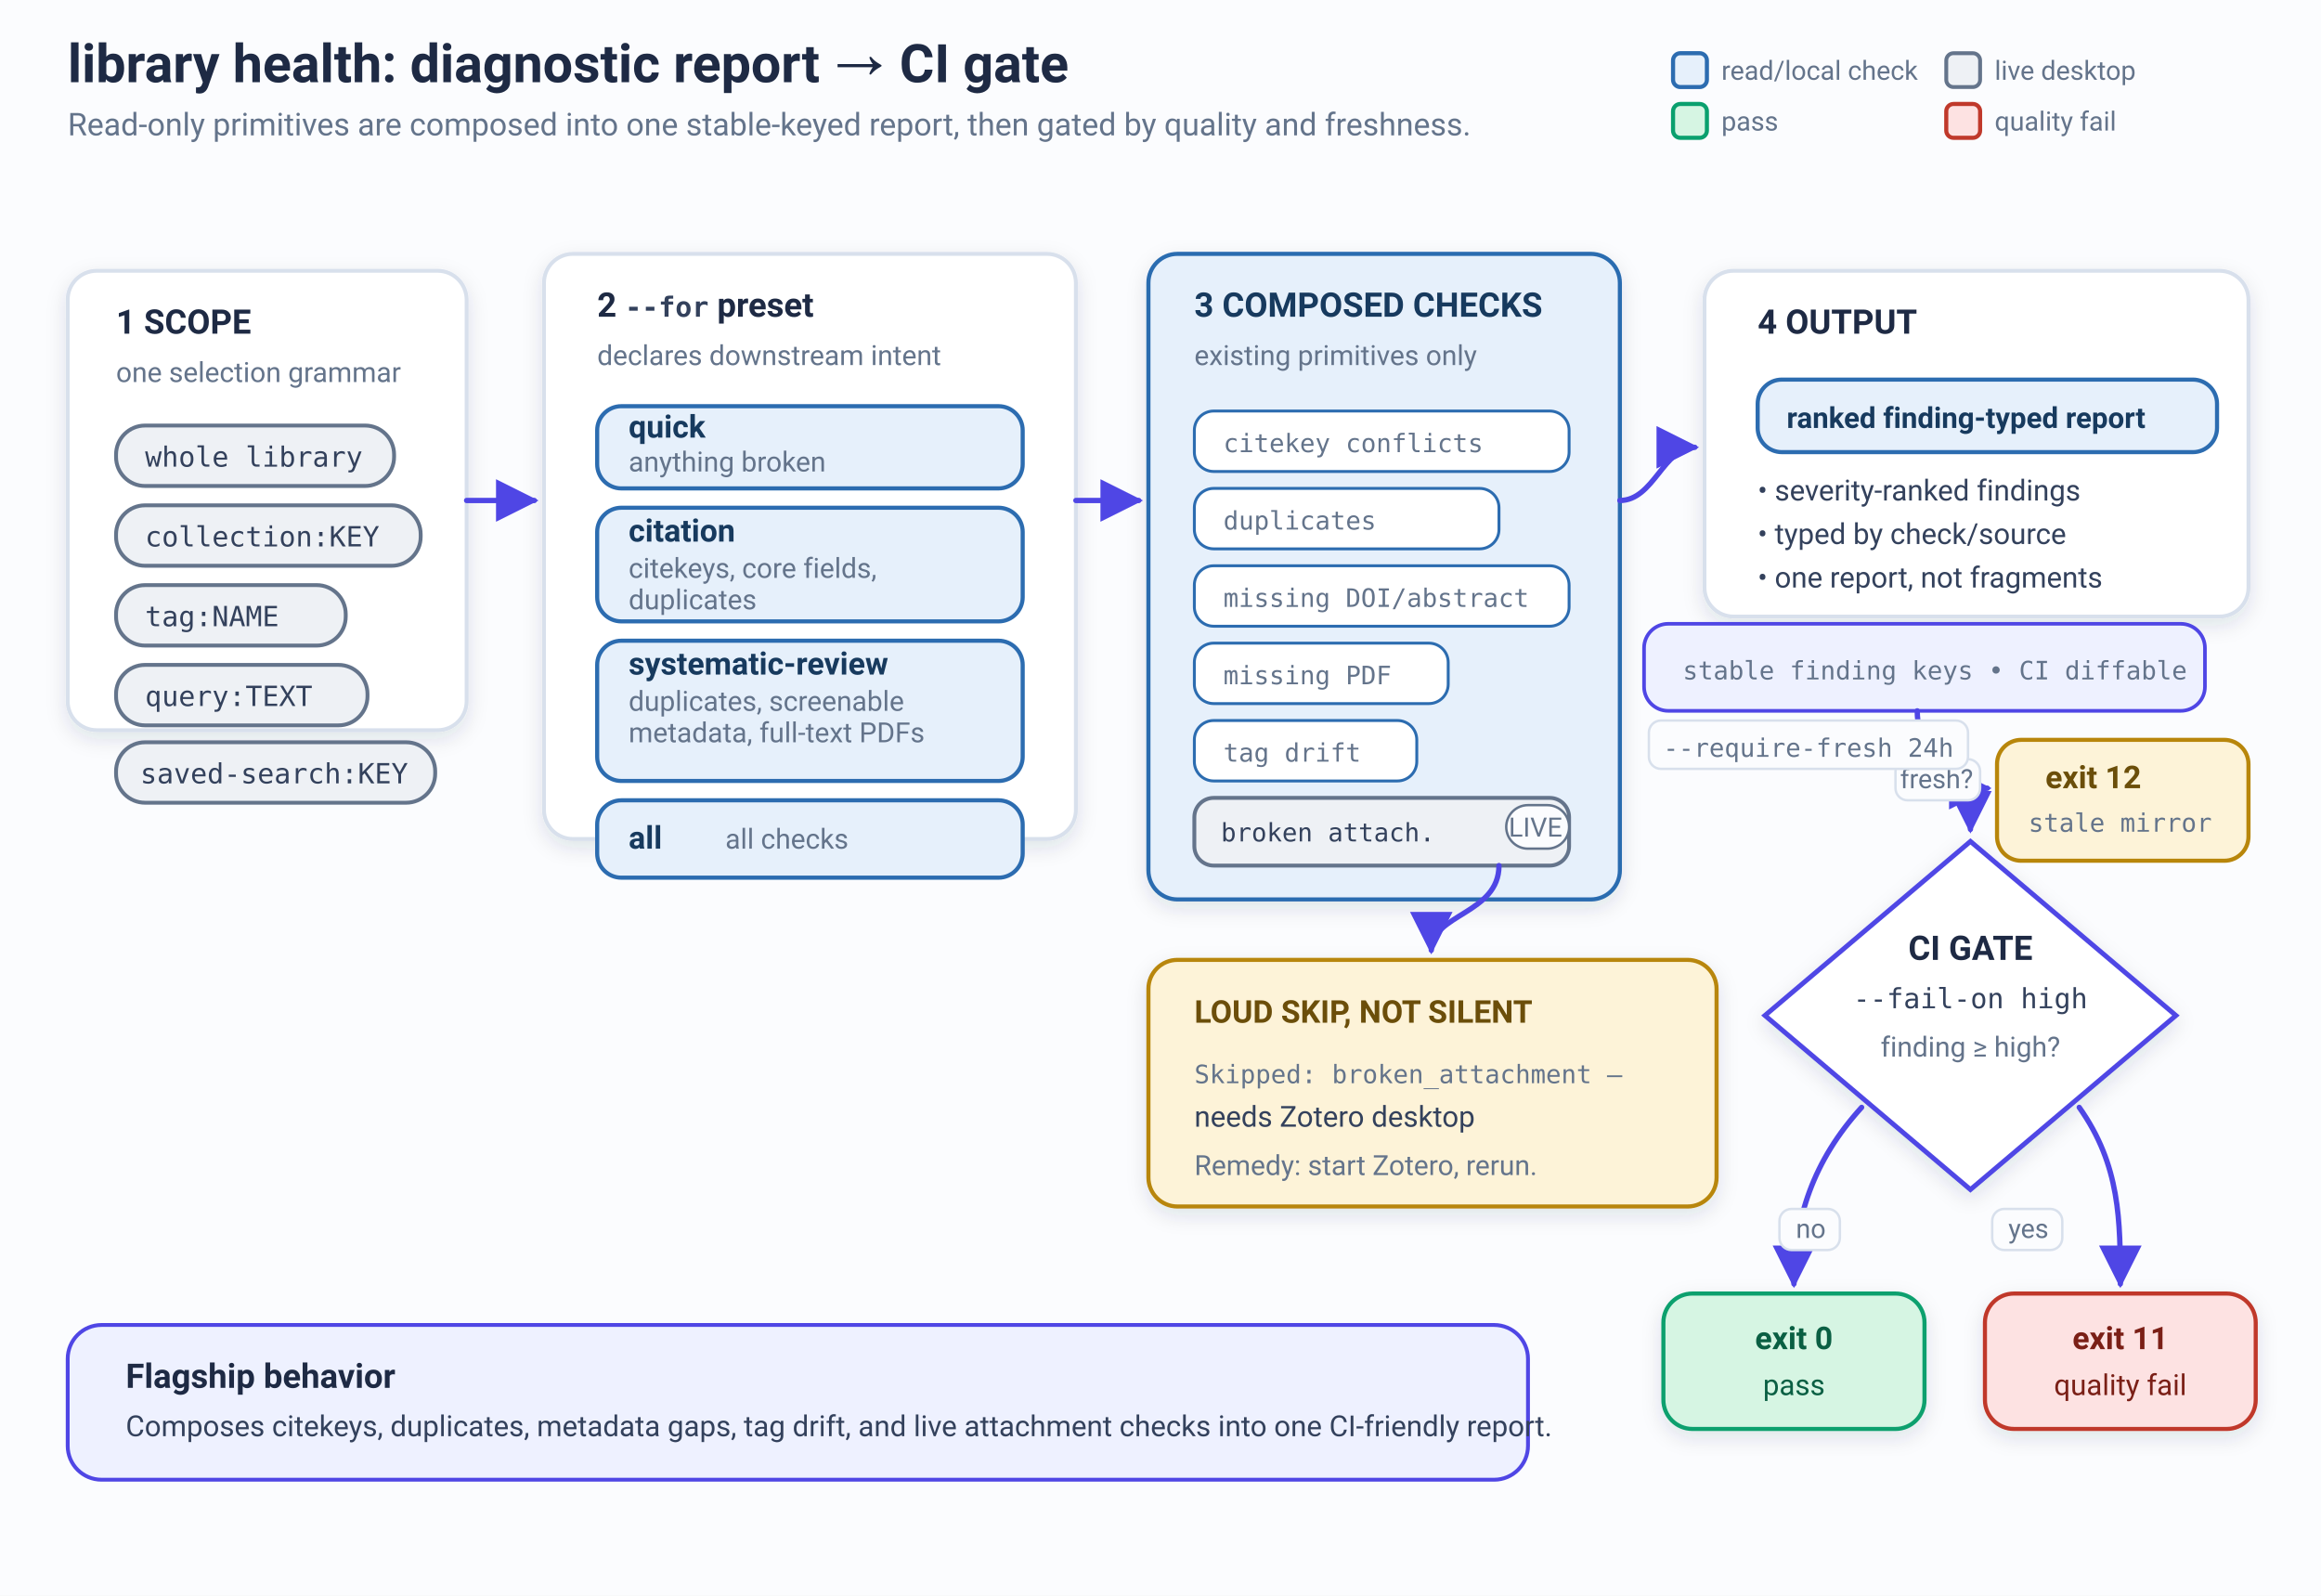
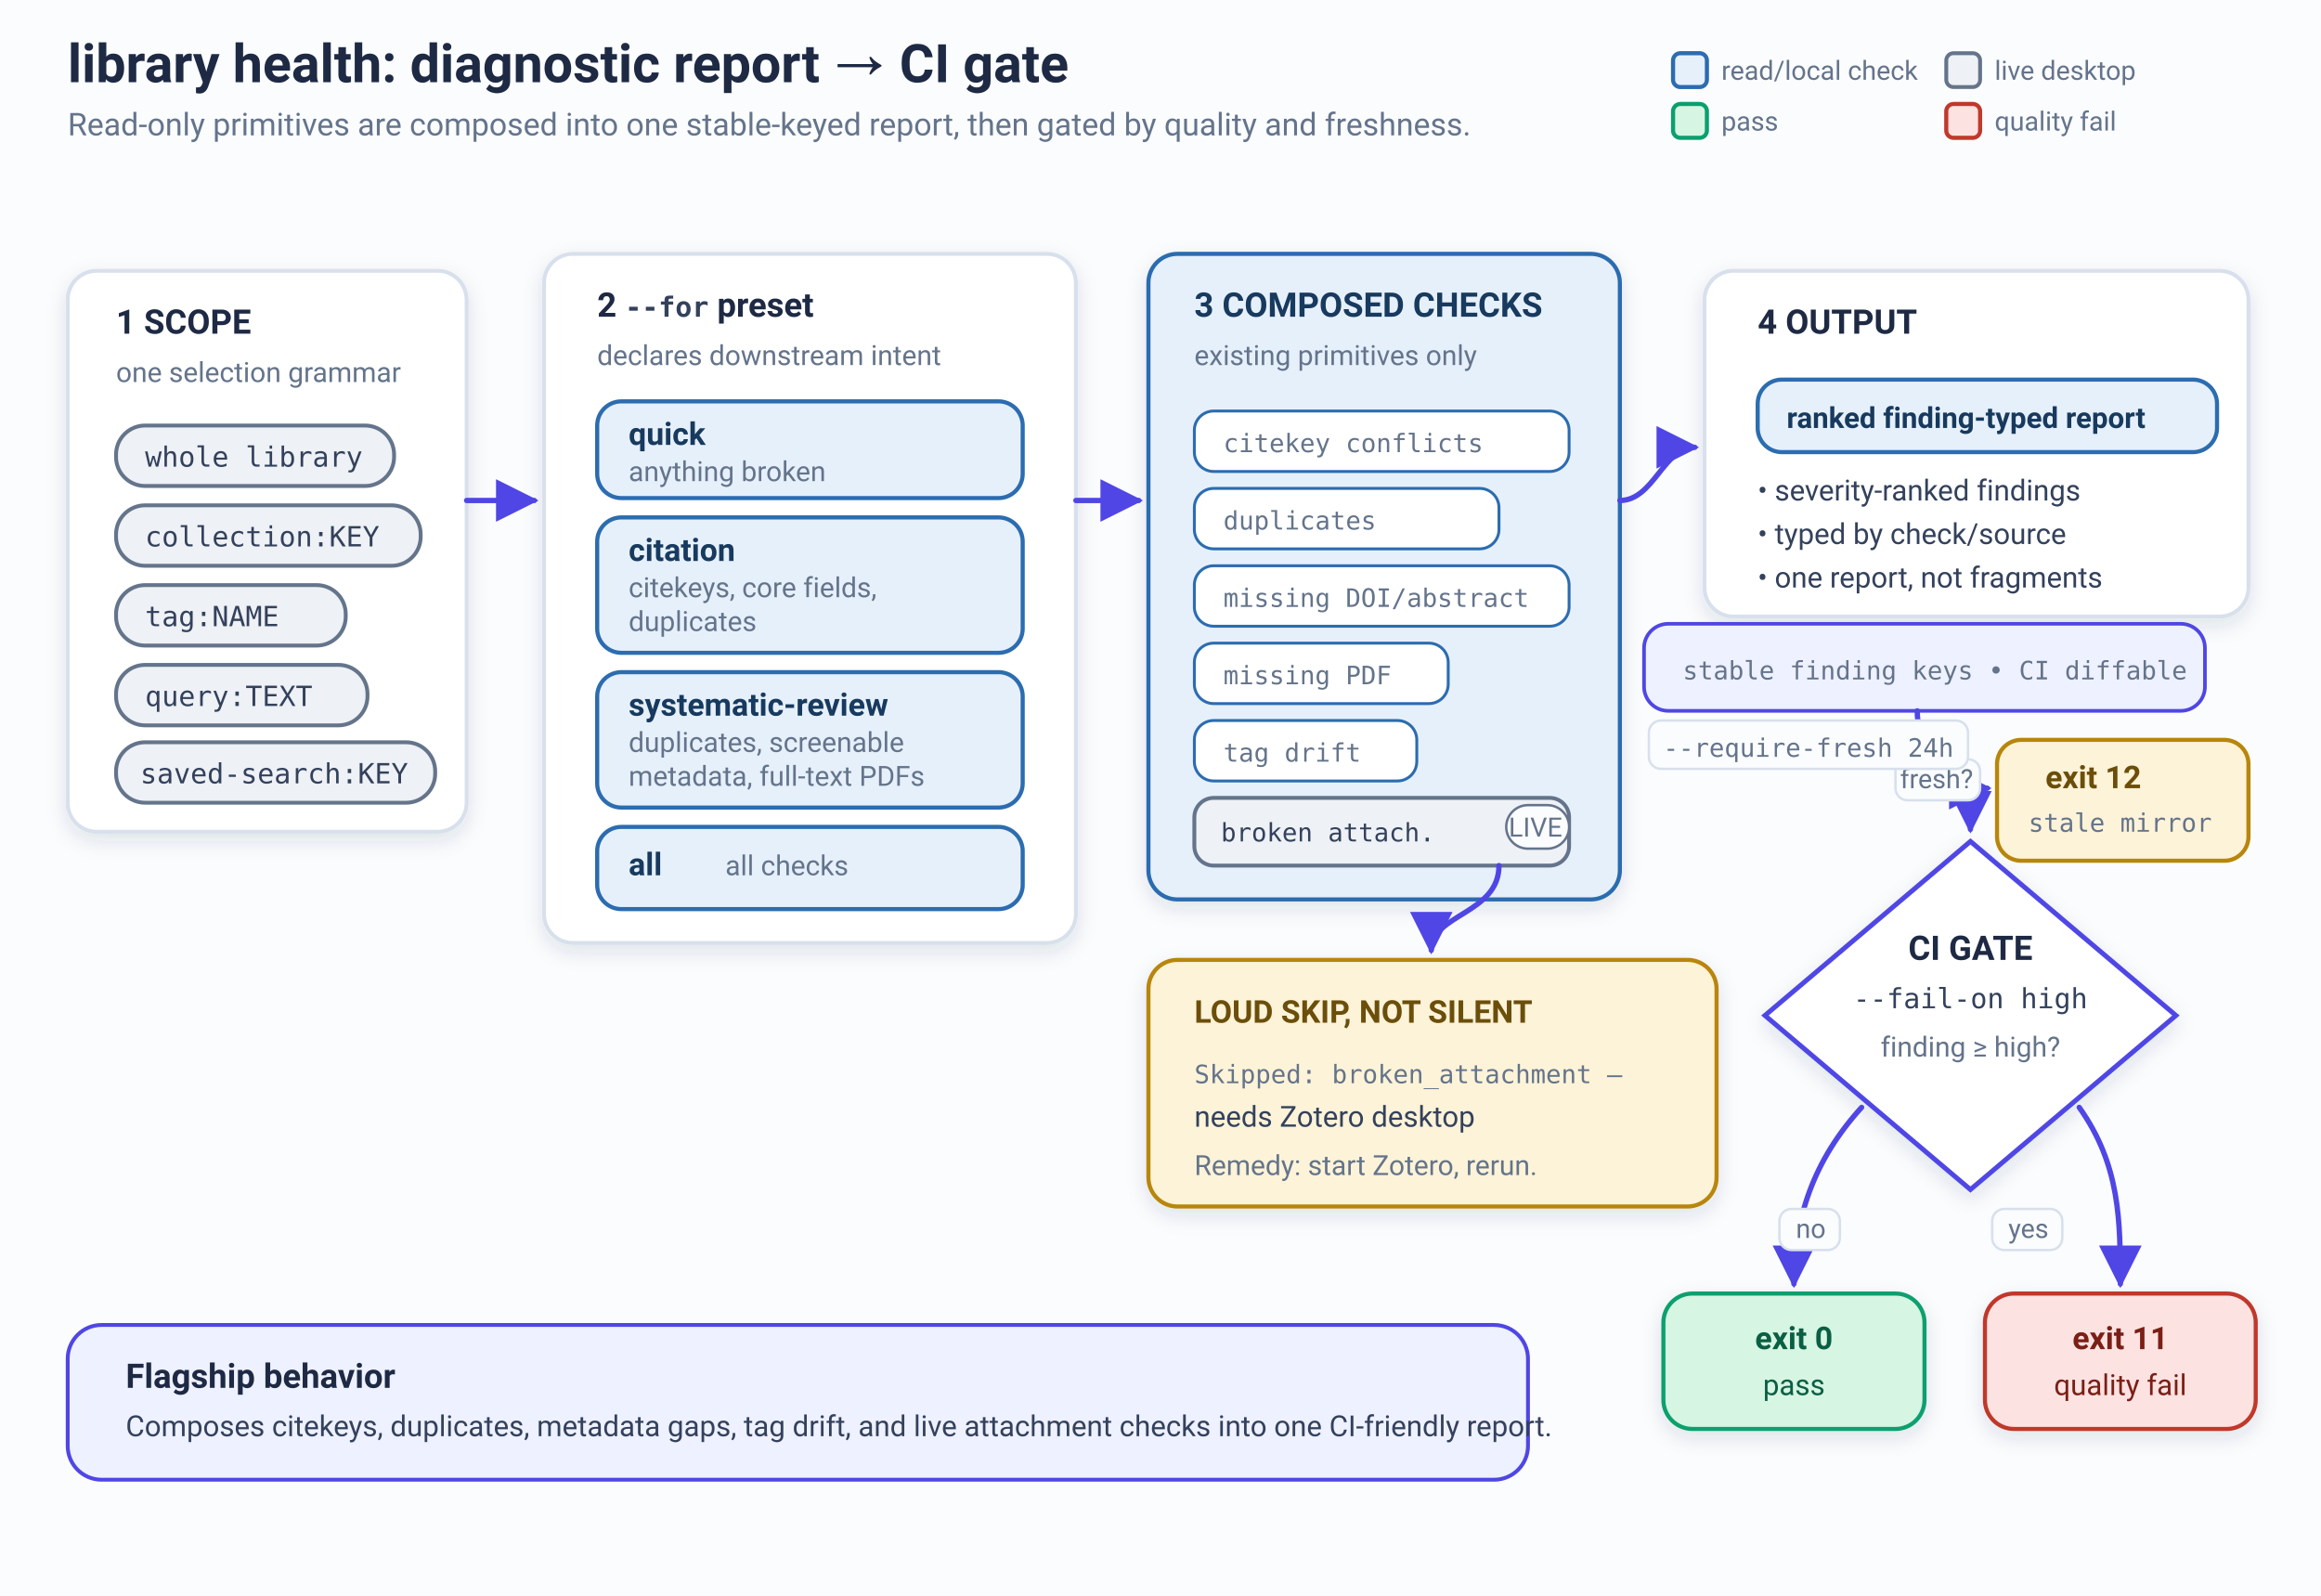
<svg xmlns="http://www.w3.org/2000/svg" width="960" height="660" viewBox="0 0 960 660" role="img" aria-labelledby="title desc">
  <defs>
    <filter id="softShadow" x="-20%" y="-20%" width="140%" height="140%">
      <feDropShadow dx="0" dy="3" stdDeviation="4" flood-color="#1e2a44" flood-opacity="0.12" />
    </filter>
    <marker id="arrow" viewBox="0 0 10 10" refX="9" refY="5" markerWidth="8" markerHeight="8" orient="auto-start-reverse">
      <path d="M 0 0 L 10 5 L 0 10 z" fill="#4f46e5" />
    </marker>
    <style>
      .canvas { fill: #fbfcfe; }
      .title { font-family: ui-sans-serif, -apple-system, Segoe UI, Roboto, Helvetica, Arial, sans-serif; font-size: 22px; font-weight: 700; fill: #1e2a44; }
      .subtitle { font-family: ui-sans-serif, -apple-system, Segoe UI, Roboto, Helvetica, Arial, sans-serif; font-size: 13px; fill: #64748b; }
      .card-title { font-family: ui-sans-serif, -apple-system, Segoe UI, Roboto, Helvetica, Arial, sans-serif; font-size: 14px; font-weight: 700; fill: #1e2a44; }
      .node-title { font-family: ui-sans-serif, -apple-system, Segoe UI, Roboto, Helvetica, Arial, sans-serif; font-size: 13px; font-weight: 700; }
      .body { font-family: ui-sans-serif, -apple-system, Segoe UI, Roboto, Helvetica, Arial, sans-serif; font-size: 12px; fill: #33415c; }
      .muted { font-family: ui-sans-serif, -apple-system, Segoe UI, Roboto, Helvetica, Arial, sans-serif; font-size: 11.5px; fill: #64748b; }
      .mono { font-family: ui-monospace, SFMono-Regular, Menlo, monospace; font-size: 11.5px; fill: #33415c; }
      .mono-small { font-family: ui-monospace, SFMono-Regular, Menlo, monospace; font-size: 10.5px; fill: #64748b; }
      .legend { font-family: ui-sans-serif, -apple-system, Segoe UI, Roboto, Helvetica, Arial, sans-serif; font-size: 11px; fill: #64748b; }
      .panel { fill: #ffffff; stroke: #d8e0ec; stroke-width: 1.6; filter: url(#softShadow); }
      .read { fill: #e6f0fb; stroke: #2c6cb0; stroke-width: 1.7; }
      .read-text { fill: #173a5e; }
      .desktop { fill: #eef1f5; stroke: #64748b; stroke-width: 1.6; }
      .desktop-text { fill: #33415c; }
      .green { fill: #d6f5e3; stroke: #0aa06e; stroke-width: 1.7; }
      .green-text { fill: #0a5f43; }
      .coral { fill: #fde2e2; stroke: #c0392b; stroke-width: 1.7; }
      .coral-text { fill: #7a1f16; }
      .amber { fill: #fdf3d8; stroke: #b8860b; stroke-width: 1.7; }
      .amber-text { fill: #6b4e0a; }
      .connector { fill: none; stroke: #4f46e5; stroke-width: 2.2; stroke-linecap: round; stroke-linejoin: round; marker-end: url(#arrow); }
      .thin { fill: none; stroke: #94a3b8; stroke-width: 1.6; stroke-linecap: round; stroke-linejoin: round; }
      .label-bg { fill: #fbfcfe; stroke: #d8e0ec; stroke-width: 1; }
    </style>
  </defs>
  <rect class="canvas" x="0" y="0" width="960" height="660" />
  <text class="title" x="28" y="34">library health: diagnostic report → CI gate</text>
  <text class="subtitle" x="28" y="56">Read-only primitives are composed into one stable-keyed report, then gated by quality and freshness.</text>
  <g aria-label="legend">
    <rect x="692" y="22" width="14" height="14" rx="3" class="read" />
    <text x="712" y="33" class="legend">read/local check</text>
    <rect x="805" y="22" width="14" height="14" rx="3" class="desktop" />
    <text x="825" y="33" class="legend">live desktop</text>
    <rect x="692" y="43" width="14" height="14" rx="3" class="green" />
    <text x="712" y="54" class="legend">pass</text>
    <rect x="805" y="43" width="14" height="14" rx="3" class="coral" />
    <text x="825" y="54" class="legend">quality fail</text>
  </g>
  <g aria-label="scope inputs">
-     <rect x="28" y="112" width="165" height="190" rx="12" class="panel" />
+     <rect x="28" y="112" width="165" height="232" rx="12" class="panel" />
    <text x="48" y="138" class="card-title">1  SCOPE</text>
    <text x="48" y="158" class="muted">one selection grammar</text>
    <rect x="48" y="176" width="115" height="25" rx="12" class="desktop" />
    <text x="60" y="193" class="mono">whole library</text>
    <rect x="48" y="209" width="126" height="25" rx="12" class="desktop" />
    <text x="60" y="226" class="mono">collection:KEY</text>
    <rect x="48" y="242" width="95" height="25" rx="12" class="desktop" />
    <text x="60" y="259" class="mono">tag:NAME</text>
    <rect x="48" y="275" width="104" height="25" rx="12" class="desktop" />
    <text x="60" y="292" class="mono">query:TEXT</text>
    <rect x="48" y="307" width="132" height="25" rx="12" class="desktop" />
    <text x="58" y="324" class="mono">saved-search:KEY</text>
  </g>
  <g aria-label="for preset selector">
-     <rect x="225" y="105" width="220" height="242" rx="12" class="panel" />
+     <rect x="225" y="105" width="220" height="285" rx="12" class="panel" />
    <text x="247" y="131" class="card-title">2  <tspan class="mono">--for</tspan> preset</text>
    <text x="247" y="151" class="muted">declares downstream intent</text>
-     <rect x="247" y="168" width="176" height="34" rx="10" class="read" />
-     <text x="260" y="181" class="node-title read-text">quick</text>
-     <text x="260" y="195" class="muted">anything broken</text>
-     <rect x="247" y="210" width="176" height="47" rx="10" class="read" />
-     <text x="260" y="224" class="node-title read-text">citation</text>
-     <text x="260" y="239" class="muted">citekeys, core fields,</text>
-     <text x="260" y="252" class="muted">duplicates</text>
-     <rect x="247" y="265" width="176" height="58" rx="10" class="read" />
-     <text x="260" y="279" class="node-title read-text">systematic-review</text>
-     <text x="260" y="294" class="muted">duplicates, screenable</text>
-     <text x="260" y="307" class="muted">metadata, full-text PDFs</text>
-     <rect x="247" y="331" width="176" height="32" rx="10" class="read" />
-     <text x="260" y="351" class="node-title read-text">all</text>
-     <text x="300" y="351" class="muted">all checks</text>
+     <rect x="247" y="166" width="176" height="40" rx="10" class="read" />
+     <text x="260" y="184" class="node-title read-text">quick</text>
+     <text x="260" y="199" class="muted">anything broken</text>
+     <rect x="247" y="214" width="176" height="56" rx="10" class="read" />
+     <text x="260" y="232" class="node-title read-text">citation</text>
+     <text x="260" y="247" class="muted">citekeys, core fields,</text>
+     <text x="260" y="261" class="muted">duplicates</text>
+     <rect x="247" y="278" width="176" height="56" rx="10" class="read" />
+     <text x="260" y="296" class="node-title read-text">systematic-review</text>
+     <text x="260" y="311" class="muted">duplicates, screenable</text>
+     <text x="260" y="325" class="muted">metadata, full-text PDFs</text>
+     <rect x="247" y="342" width="176" height="34" rx="10" class="read" />
+     <text x="260" y="362" class="node-title read-text">all</text>
+     <text x="300" y="362" class="muted">all checks</text>
  </g>
  <g aria-label="composed checks">
    <rect x="475" y="105" width="195" height="267" rx="12" class="read" filter="url(#softShadow)" />
    <text x="494" y="131" class="card-title read-text">3  COMPOSED CHECKS</text>
    <text x="494" y="151" class="muted">existing primitives only</text>
    <rect x="494" y="170" width="155" height="25" rx="8" fill="#ffffff" stroke="#2c6cb0" stroke-width="1.2" />
    <text x="506" y="187" class="mono-small">citekey conflicts</text>
    <rect x="494" y="202" width="126" height="25" rx="8" fill="#ffffff" stroke="#2c6cb0" stroke-width="1.2" />
    <text x="506" y="219" class="mono-small">duplicates</text>
    <rect x="494" y="234" width="155" height="25" rx="8" fill="#ffffff" stroke="#2c6cb0" stroke-width="1.2" />
    <text x="506" y="251" class="mono-small">missing DOI/abstract</text>
    <rect x="494" y="266" width="105" height="25" rx="8" fill="#ffffff" stroke="#2c6cb0" stroke-width="1.2" />
    <text x="506" y="283" class="mono-small">missing PDF</text>
    <rect x="494" y="298" width="92" height="25" rx="8" fill="#ffffff" stroke="#2c6cb0" stroke-width="1.2" />
    <text x="506" y="315" class="mono-small">tag drift</text>
    <rect x="494" y="330" width="155" height="28" rx="8" class="desktop" />
    <text x="505" y="348" class="mono-small desktop-text">broken attach.</text>
    <rect x="623" y="333" width="26" height="18" rx="9" fill="#fbfcfe" stroke="#64748b" stroke-width="1" />
    <text x="624" y="346" class="legend">LIVE</text>
  </g>
  <g aria-label="ranked report output">
    <rect x="705" y="112" width="225" height="143" rx="12" class="panel" />
    <text x="727" y="138" class="card-title">4  OUTPUT</text>
    <rect x="727" y="157" width="190" height="30" rx="10" class="read" />
    <text x="739" y="177" class="body read-text" font-weight="700">ranked finding-typed report</text>
    <text x="727" y="207" class="body">• severity-ranked findings</text>
    <text x="727" y="225" class="body">• typed by check/source</text>
    <text x="727" y="243" class="body">• one report, not fragments</text>
    <rect x="680" y="258" width="232" height="36" rx="10" fill="#eef1ff" stroke="#4f46e5" stroke-width="1.5" />
    <text x="696" y="281" class="mono-small" fill="#1e2a44">stable finding keys • CI diffable</text>
  </g>
  <g aria-label="skipped live check remedy">
    <rect x="475" y="397" width="235" height="102" rx="12" class="amber" filter="url(#softShadow)" />
    <text x="494" y="423" class="node-title amber-text">LOUD SKIP, NOT SILENT</text>
    <text x="494" y="448" class="mono-small" fill="#6b4e0a">Skipped: broken_attachment —</text>
    <text x="494" y="466" class="body">needs Zotero desktop</text>
    <text x="494" y="486" class="muted">Remedy: start Zotero, rerun.</text>
  </g>
  <g aria-label="freshness branch">
    <rect x="826" y="306" width="104" height="50" rx="10" class="amber" />
    <text x="846" y="326" class="node-title amber-text">exit 12</text>
    <text x="839" y="344" class="mono-small" fill="#6b4e0a">stale mirror</text>
  </g>
  <g aria-label="ci gate">
    <polygon points="815,348 900,420 815,492 730,420" fill="#ffffff" stroke="#4f46e5" stroke-width="2" filter="url(#softShadow)" />
    <text x="815" y="397" text-anchor="middle" class="card-title">CI GATE</text>
    <text x="815" y="417" text-anchor="middle" class="mono">--fail-on high</text>
    <text x="815" y="437" text-anchor="middle" class="muted">finding ≥ high?</text>
  </g>
  <g aria-label="gate outcomes">
    <rect x="688" y="535" width="108" height="56" rx="12" class="green" filter="url(#softShadow)" />
    <text x="742" y="558" text-anchor="middle" class="node-title green-text">exit 0</text>
    <text x="742" y="577" text-anchor="middle" class="body green-text">pass</text>
    <rect x="821" y="535" width="112" height="56" rx="12" class="coral" filter="url(#softShadow)" />
    <text x="877" y="558" text-anchor="middle" class="node-title coral-text">exit 11</text>
    <text x="877" y="577" text-anchor="middle" class="body coral-text">quality fail</text>
  </g>
  <path class="connector" d="M193 207 L221 207" />
  <path class="connector" d="M445 207 L471 207" />
  <path class="connector" d="M670 207 C684 207 688 185 701 185" />
  <path class="connector" d="M793 294 C793 316 815 325 815 343" />
  <path class="connector" d="M815 326 L822 326" />
  <path class="connector" d="M620 358 C620 378 592 378 592 393" />
  <path class="connector" d="M770 458 C750 480 742 504 742 531" />
  <path class="connector" d="M860 458 C877 482 877 505 877 531" />
  <g aria-label="connector labels">
    <rect x="784" y="314" width="35" height="17" rx="5" class="label-bg" />
    <text x="801" y="326" text-anchor="middle" class="legend">fresh?</text>
    <rect x="824" y="500" width="29" height="17" rx="5" class="label-bg" />
    <text x="839" y="512" text-anchor="middle" class="legend">yes</text>
    <rect x="736" y="500" width="25" height="17" rx="5" class="label-bg" />
    <text x="749" y="512" text-anchor="middle" class="legend">no</text>
    <rect x="682" y="298" width="132" height="20" rx="5" class="label-bg" />
    <text x="748" y="313" text-anchor="middle" class="mono-small">--require-fresh 24h</text>
  </g>
  <g aria-label="composition thesis">
    <rect x="28" y="548" width="604" height="64" rx="14" fill="#eef1ff" stroke="#4f46e5" stroke-width="1.6" />
    <text x="52" y="574" class="card-title">Flagship behavior</text>
    <text x="52" y="594" class="body">Composes citekeys, duplicates, metadata gaps, tag drift, and live attachment checks into one CI-friendly report.</text>
  </g>
</svg>
